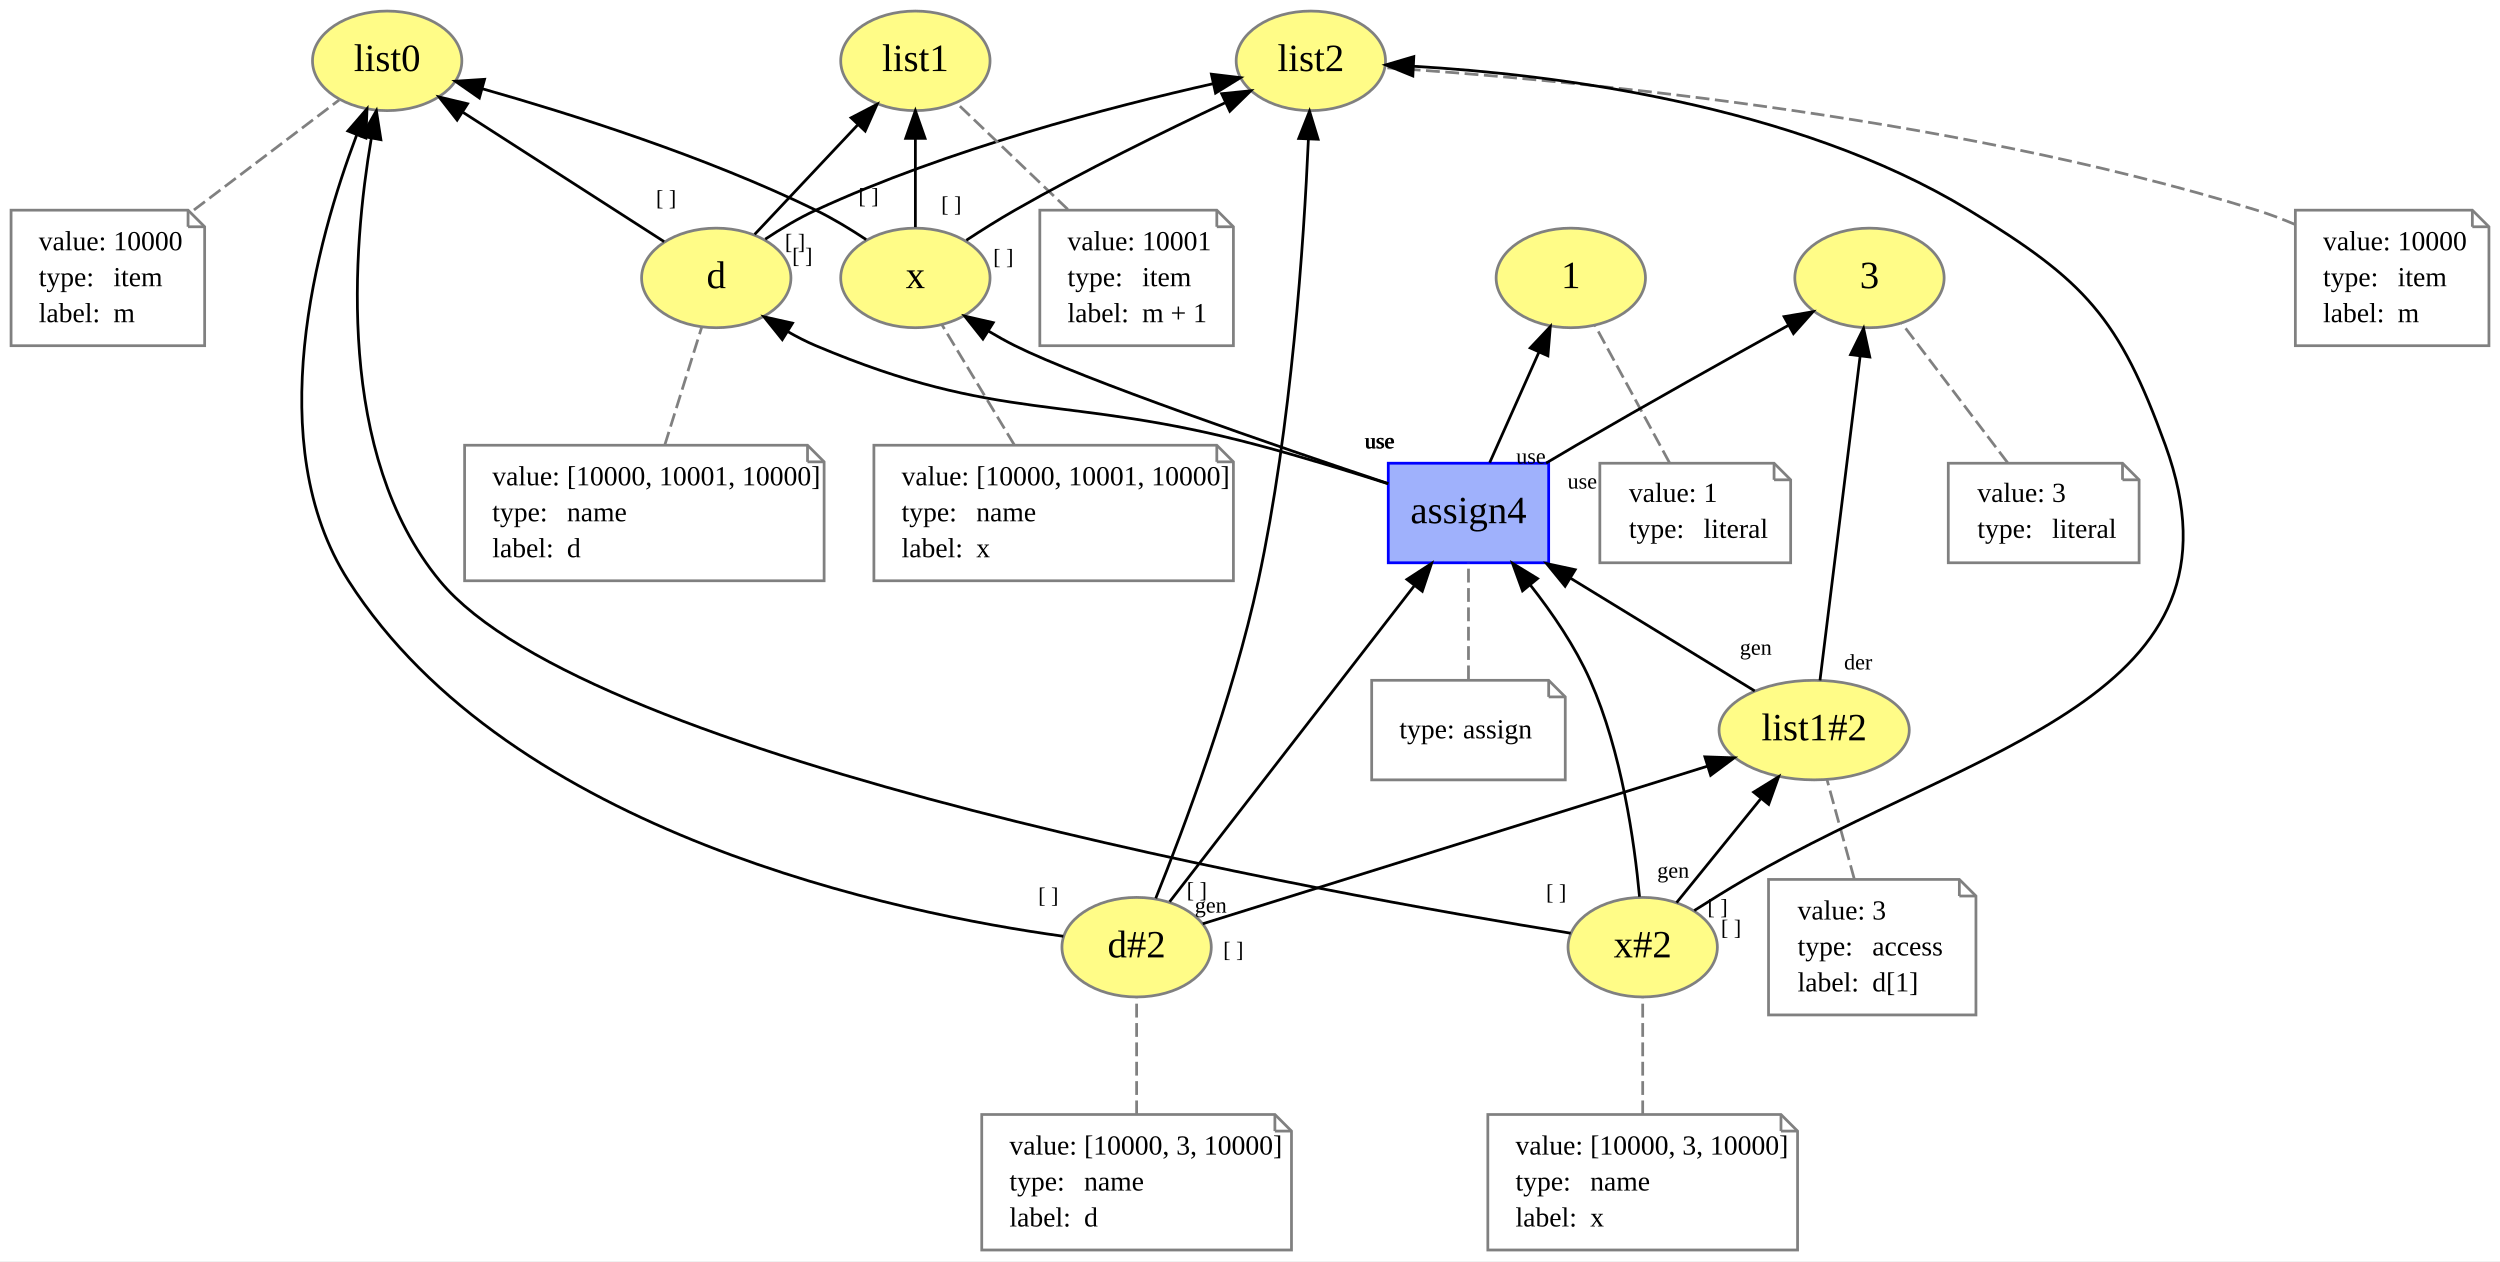
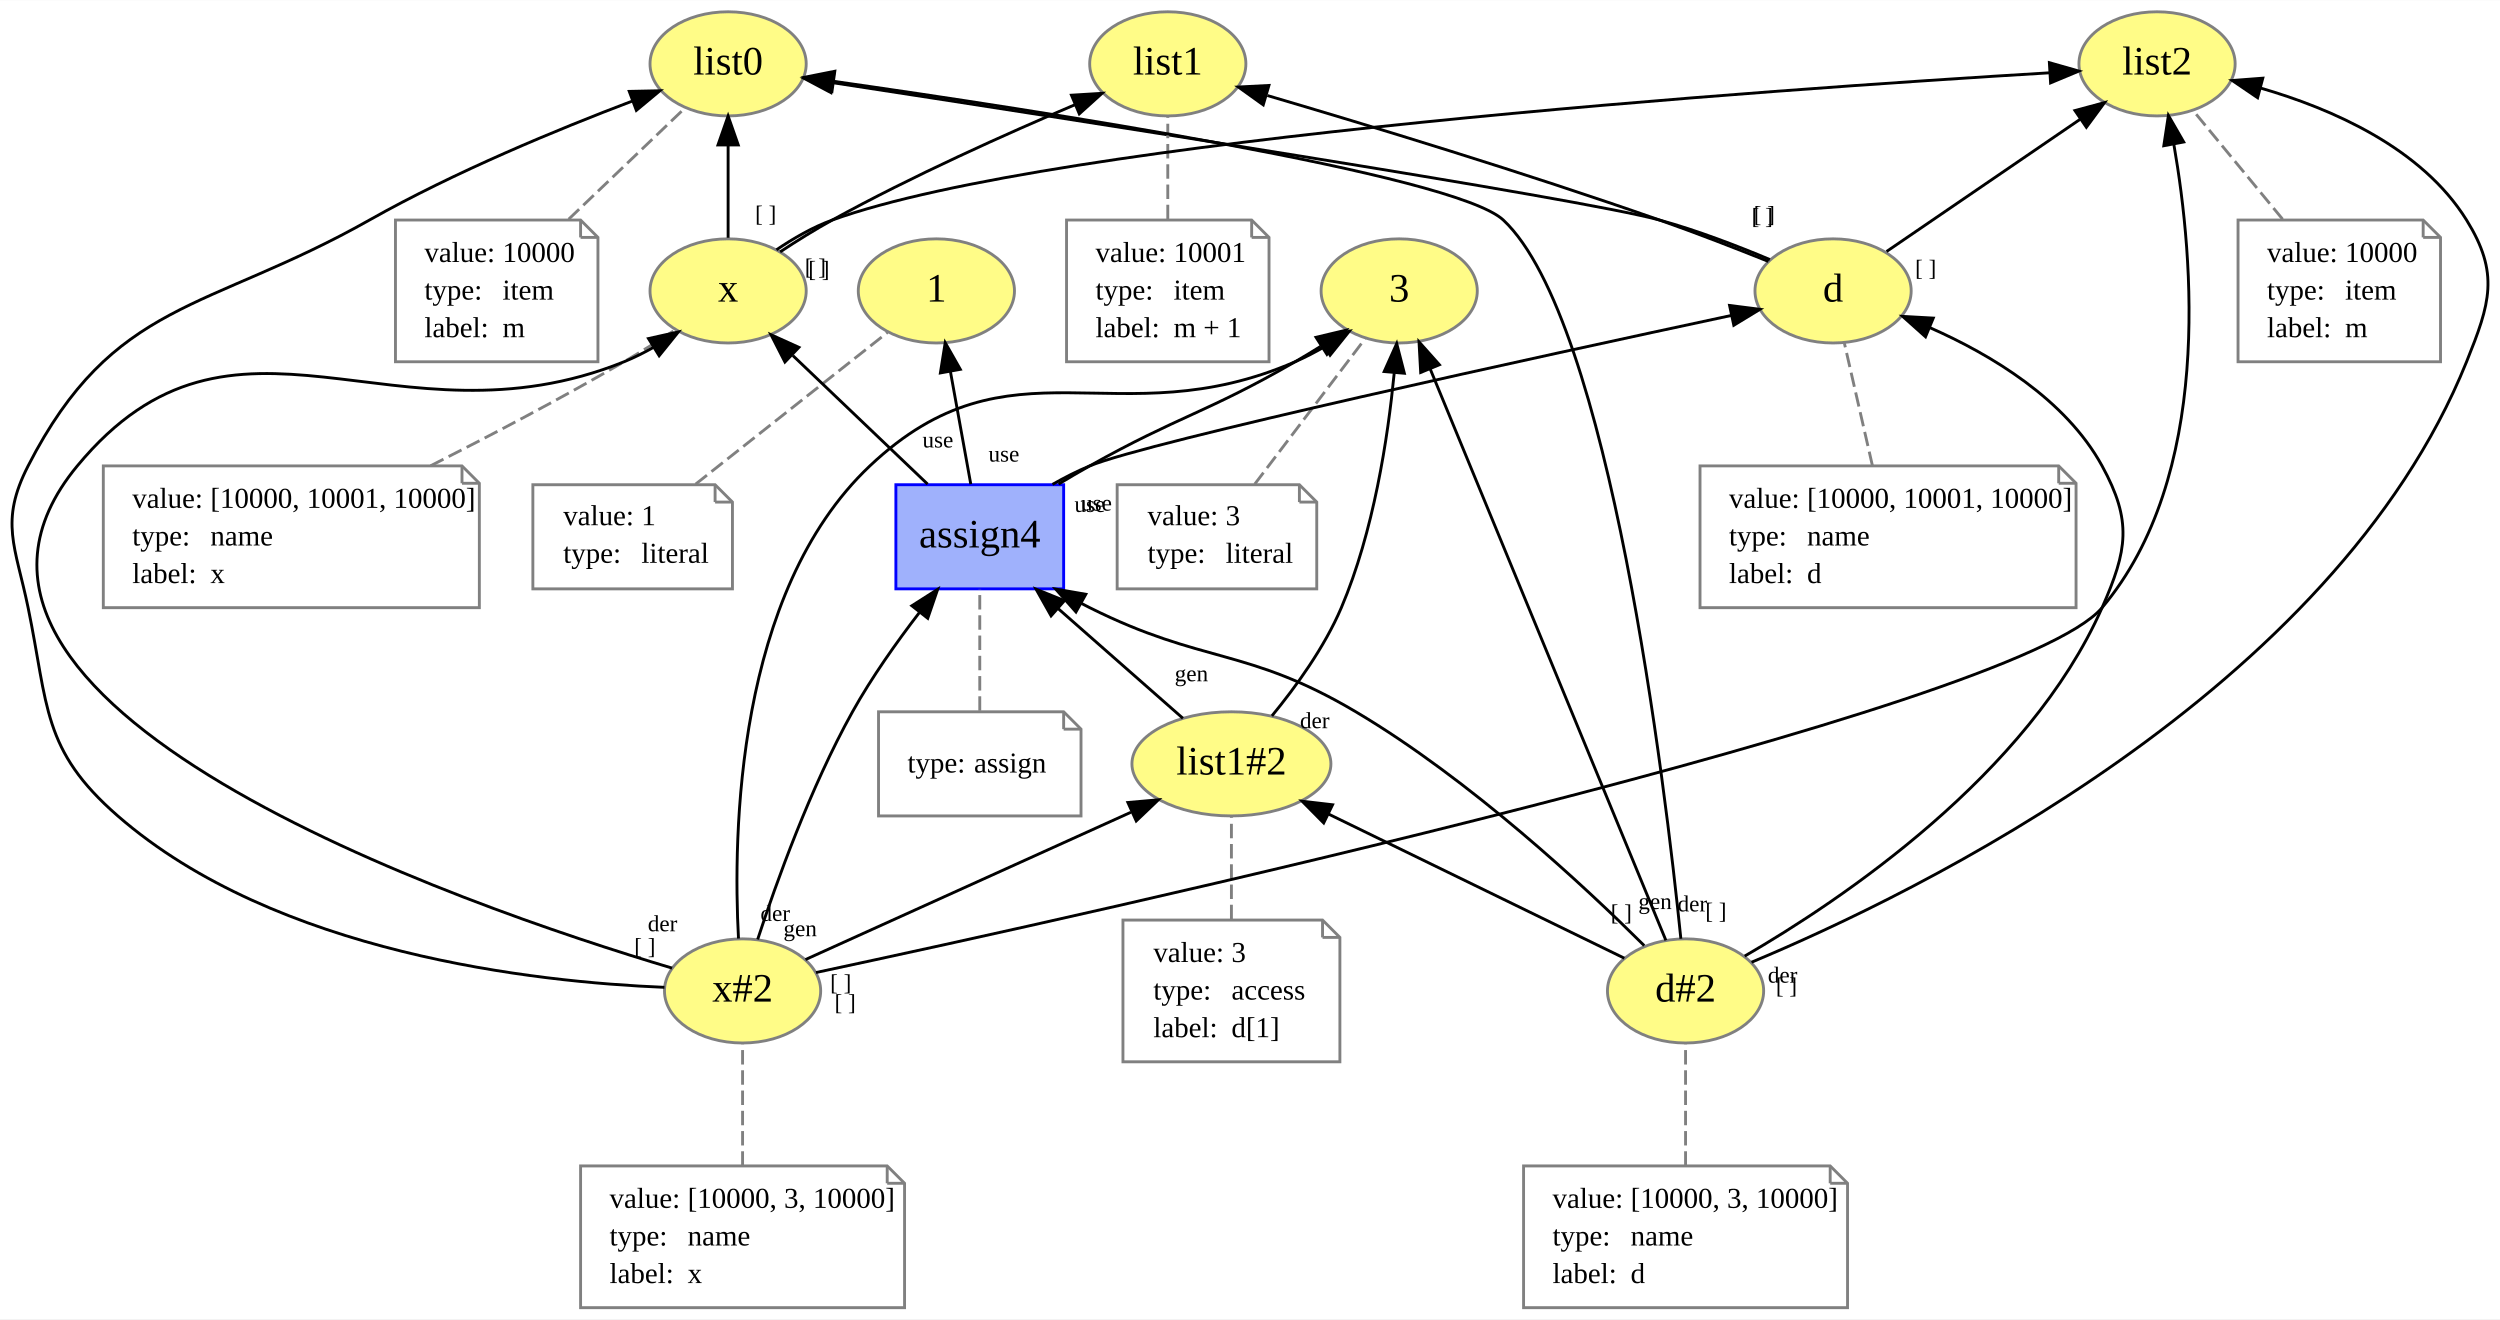
- <svg xmlns="http://www.w3.org/2000/svg" xmlns:xlink="http://www.w3.org/1999/xlink" width="904pt" height="456pt" viewBox="0.00 0.00 904.00 456.00">
+ <svg xmlns="http://www.w3.org/2000/svg" xmlns:xlink="http://www.w3.org/1999/xlink" width="864pt" height="456pt" viewBox="0.00 0.00 864.28 456.00">
  <g id="graph0" class="graph" transform="scale(1 1) rotate(0) translate(4 452)">
-     <polygon fill="white" stroke="none" points="-4,4 -4,-452 900,-452 900,4 -4,4" />
+     <polygon fill="white" stroke="none" points="-4,4 -4,-452 860.284,-452 860.284,4 -4,4" />
    <g id="node1" class="node">
      <g id="a_node1">
        <a xlink:href="http://example.org/d" xlink:title="d">
-           <ellipse fill="#fffc87" stroke="#808080" cx="255" cy="-351.5" rx="27" ry="18" />
-           <text text-anchor="middle" x="255" y="-347.8" font-family="Times New Roman,serif" font-size="14.00">d</text>
+           <ellipse fill="#fffc87" stroke="#808080" cx="629.717" cy="-351.5" rx="27" ry="18" />
+           <text text-anchor="middle" x="629.717" y="-347.8" font-family="Times New Roman,serif" font-size="14.00">d</text>
        </a>
      </g>
    </g>
    <g id="node3" class="node">
      <g id="a_node3">
        <a xlink:href="http://example.org/list0" xlink:title="list0">
-           <ellipse fill="#fffc87" stroke="#808080" cx="136" cy="-430" rx="27" ry="18" />
-           <text text-anchor="middle" x="136" y="-426.3" font-family="Times New Roman,serif" font-size="14.00">list0</text>
+           <ellipse fill="#fffc87" stroke="#808080" cx="247.717" cy="-430" rx="27" ry="18" />
+           <text text-anchor="middle" x="247.717" y="-426.3" font-family="Times New Roman,serif" font-size="14.00">list0</text>
        </a>
      </g>
    </g>
    <g id="edge5" class="edge">
-       <path fill="none" stroke="black" d="M236.144,-364.622C216.56,-377.211 185.723,-397.035 163.439,-411.36" />
-       <polygon fill="black" stroke="black" points="161.287,-408.583 154.768,-416.935 165.072,-414.472 161.287,-408.583" />
-       <text text-anchor="middle" x="236.86" y="-377.705" font-family="Times New Roman,serif" font-size="8.00">[ ]</text>
+       <path fill="none" stroke="black" d="M607.868,-362.338C596.654,-367.056 582.661,-372.442 569.717,-376 542.465,-383.49 362.064,-411.504 283.817,-423.496" />
+       <polygon fill="black" stroke="black" points="283.274,-420.039 273.919,-425.011 284.333,-426.958 283.274,-420.039" />
+       <text text-anchor="middle" x="605.934" y="-375.313" font-family="Times New Roman,serif" font-size="8.00">[ ]</text>
    </g>
    <g id="node5" class="node">
      <g id="a_node5">
        <a xlink:href="http://example.org/list1" xlink:title="list1">
-           <ellipse fill="#fffc87" stroke="#808080" cx="327" cy="-430" rx="27" ry="18" />
-           <text text-anchor="middle" x="327" y="-426.3" font-family="Times New Roman,serif" font-size="14.00">list1</text>
+           <ellipse fill="#fffc87" stroke="#808080" cx="399.717" cy="-430" rx="27" ry="18" />
+           <text text-anchor="middle" x="399.717" y="-426.3" font-family="Times New Roman,serif" font-size="14.00">list1</text>
        </a>
      </g>
    </g>
    <g id="edge6" class="edge">
-       <path fill="none" stroke="black" d="M268.882,-367.25C279.441,-378.468 294.143,-394.089 306.118,-406.813" />
-       <polygon fill="black" stroke="black" points="303.758,-409.412 313.16,-414.295 308.855,-404.614 303.758,-409.412" />
-       <text text-anchor="middle" x="283.482" y="-361.908" font-family="Times New Roman,serif" font-size="8.00">[ ]</text>
+       <path fill="none" stroke="black" d="M607.35,-361.697C596.125,-366.2 582.277,-371.589 569.717,-376 523.193,-392.34 468.651,-408.893 434.141,-419.05" />
+       <polygon fill="black" stroke="black" points="432.718,-415.82 424.106,-421.99 434.686,-422.537 432.718,-415.82" />
+       <text text-anchor="middle" x="605.206" y="-374.643" font-family="Times New Roman,serif" font-size="8.00">[ ]</text>
    </g>
    <g id="node7" class="node">
      <g id="a_node7">
        <a xlink:href="http://example.org/list2" xlink:title="list2">
-           <ellipse fill="#fffc87" stroke="#808080" cx="470" cy="-430" rx="27" ry="18" />
-           <text text-anchor="middle" x="470" y="-426.3" font-family="Times New Roman,serif" font-size="14.00">list2</text>
+           <ellipse fill="#fffc87" stroke="#808080" cx="741.717" cy="-430" rx="27" ry="18" />
+           <text text-anchor="middle" x="741.717" y="-426.3" font-family="Times New Roman,serif" font-size="14.00">list2</text>
        </a>
      </g>
    </g>
    <g id="edge7" class="edge">
-       <path fill="none" stroke="black" d="M272.72,-365.528C278.365,-369.273 284.767,-373.118 291,-376 338.729,-398.069 397.858,-413.453 434.766,-421.761" />
-       <polygon fill="black" stroke="black" points="434.04,-425.185 444.558,-423.916 435.544,-418.348 434.04,-425.185" />
-       <text text-anchor="middle" x="286.116" y="-356.88" font-family="Times New Roman,serif" font-size="8.00">[ ]</text>
+       <path fill="none" stroke="black" d="M648.211,-365.132C666.478,-377.609 694.598,-396.816 715.232,-410.91" />
+       <polygon fill="black" stroke="black" points="713.335,-413.853 723.566,-416.603 717.283,-408.072 713.335,-413.853" />
+       <text text-anchor="middle" x="661.731" y="-356.736" font-family="Times New Roman,serif" font-size="8.00">[ ]</text>
    </g>
    <g id="node2" class="node">
-       <polygon fill="none" stroke="gray" points="288,-291 164,-291 164,-242 294,-242 294,-285 288,-291" />
-       <polyline fill="none" stroke="gray" points="288,-291 288,-285 " />
-       <polyline fill="none" stroke="gray" points="294,-285 288,-285 " />
-       <text text-anchor="start" x="174" y="-276.5" font-family="Times New Roman,serif" font-size="10.00">value:</text>
-       <text text-anchor="start" x="201" y="-276.5" font-family="Times New Roman,serif" font-size="10.00">[10000, 10001, 10000]</text>
-       <text text-anchor="start" x="174" y="-263.5" font-family="Times New Roman,serif" font-size="10.00">type:</text>
-       <text text-anchor="start" x="201" y="-263.5" font-family="Times New Roman,serif" font-size="10.00">name</text>
-       <text text-anchor="start" x="174" y="-250.5" font-family="Times New Roman,serif" font-size="10.00">label:</text>
-       <text text-anchor="start" x="201" y="-250.5" font-family="Times New Roman,serif" font-size="10.00">d</text>
+       <polygon fill="none" stroke="gray" points="707.717,-291 583.717,-291 583.717,-242 713.717,-242 713.717,-285 707.717,-291" />
+       <polyline fill="none" stroke="gray" points="707.717,-291 707.717,-285 " />
+       <polyline fill="none" stroke="gray" points="713.717,-285 707.717,-285 " />
+       <text text-anchor="start" x="593.717" y="-276.5" font-family="Times New Roman,serif" font-size="10.00">value:</text>
+       <text text-anchor="start" x="620.717" y="-276.5" font-family="Times New Roman,serif" font-size="10.00">[10000, 10001, 10000]</text>
+       <text text-anchor="start" x="593.717" y="-263.5" font-family="Times New Roman,serif" font-size="10.00">type:</text>
+       <text text-anchor="start" x="620.717" y="-263.5" font-family="Times New Roman,serif" font-size="10.00">name</text>
+       <text text-anchor="start" x="593.717" y="-250.5" font-family="Times New Roman,serif" font-size="10.00">label:</text>
+       <text text-anchor="start" x="620.717" y="-250.5" font-family="Times New Roman,serif" font-size="10.00">d</text>
    </g>
    <g id="edge1" class="edge">
-       <path fill="none" stroke="gray" stroke-dasharray="5,2" d="M236.381,-291.062C240.645,-304.674 245.907,-321.473 249.748,-333.735" />
+       <path fill="none" stroke="gray" stroke-dasharray="5,2" d="M643.323,-291.062C640.229,-304.578 636.416,-321.236 633.614,-333.475" />
    </g>
    <g id="node4" class="node">
-       <polygon fill="none" stroke="gray" points="64,-376 0,-376 0,-327 70,-327 70,-370 64,-376" />
-       <polyline fill="none" stroke="gray" points="64,-376 64,-370 " />
-       <polyline fill="none" stroke="gray" points="70,-370 64,-370 " />
-       <text text-anchor="start" x="10" y="-361.5" font-family="Times New Roman,serif" font-size="10.00">value:</text>
-       <text text-anchor="start" x="37" y="-361.5" font-family="Times New Roman,serif" font-size="10.00">10000</text>
-       <text text-anchor="start" x="10" y="-348.5" font-family="Times New Roman,serif" font-size="10.00">type:</text>
-       <text text-anchor="start" x="37" y="-348.5" font-family="Times New Roman,serif" font-size="10.00">item</text>
-       <text text-anchor="start" x="10" y="-335.5" font-family="Times New Roman,serif" font-size="10.00">label:</text>
-       <text text-anchor="start" x="37" y="-335.5" font-family="Times New Roman,serif" font-size="10.00">m</text>
+       <polygon fill="none" stroke="gray" points="196.717,-376 132.717,-376 132.717,-327 202.717,-327 202.717,-370 196.717,-376" />
+       <polyline fill="none" stroke="gray" points="196.717,-376 196.717,-370 " />
+       <polyline fill="none" stroke="gray" points="202.717,-370 196.717,-370 " />
+       <text text-anchor="start" x="142.717" y="-361.5" font-family="Times New Roman,serif" font-size="10.00">value:</text>
+       <text text-anchor="start" x="169.717" y="-361.5" font-family="Times New Roman,serif" font-size="10.00">10000</text>
+       <text text-anchor="start" x="142.717" y="-348.5" font-family="Times New Roman,serif" font-size="10.00">type:</text>
+       <text text-anchor="start" x="169.717" y="-348.5" font-family="Times New Roman,serif" font-size="10.00">item</text>
+       <text text-anchor="start" x="142.717" y="-335.5" font-family="Times New Roman,serif" font-size="10.00">label:</text>
+       <text text-anchor="start" x="169.717" y="-335.5" font-family="Times New Roman,serif" font-size="10.00">m</text>
    </g>
    <g id="edge2" class="edge">
-       <path fill="none" stroke="gray" stroke-dasharray="5,2" d="M66.127,-376.077C83.4,-389.159 104.236,-404.941 118.637,-415.849" />
+       <path fill="none" stroke="gray" stroke-dasharray="5,2" d="M192.591,-376.286C205.801,-388.918 221.592,-404.018 232.88,-414.813" />
    </g>
    <g id="node6" class="node">
-       <polygon fill="none" stroke="gray" points="436,-376 372,-376 372,-327 442,-327 442,-370 436,-376" />
-       <polyline fill="none" stroke="gray" points="436,-376 436,-370 " />
-       <polyline fill="none" stroke="gray" points="442,-370 436,-370 " />
-       <text text-anchor="start" x="382" y="-361.5" font-family="Times New Roman,serif" font-size="10.00">value:</text>
-       <text text-anchor="start" x="409" y="-361.5" font-family="Times New Roman,serif" font-size="10.00">10001</text>
-       <text text-anchor="start" x="382" y="-348.5" font-family="Times New Roman,serif" font-size="10.00">type:</text>
-       <text text-anchor="start" x="409" y="-348.5" font-family="Times New Roman,serif" font-size="10.00">item</text>
-       <text text-anchor="start" x="382" y="-335.5" font-family="Times New Roman,serif" font-size="10.00">label:</text>
-       <text text-anchor="start" x="409" y="-335.5" font-family="Times New Roman,serif" font-size="10.00">m + 1</text>
+       <polygon fill="none" stroke="gray" points="428.717,-376 364.717,-376 364.717,-327 434.717,-327 434.717,-370 428.717,-376" />
+       <polyline fill="none" stroke="gray" points="428.717,-376 428.717,-370 " />
+       <polyline fill="none" stroke="gray" points="434.717,-370 428.717,-370 " />
+       <text text-anchor="start" x="374.717" y="-361.5" font-family="Times New Roman,serif" font-size="10.00">value:</text>
+       <text text-anchor="start" x="401.717" y="-361.5" font-family="Times New Roman,serif" font-size="10.00">10001</text>
+       <text text-anchor="start" x="374.717" y="-348.5" font-family="Times New Roman,serif" font-size="10.00">type:</text>
+       <text text-anchor="start" x="401.717" y="-348.5" font-family="Times New Roman,serif" font-size="10.00">item</text>
+       <text text-anchor="start" x="374.717" y="-335.5" font-family="Times New Roman,serif" font-size="10.00">label:</text>
+       <text text-anchor="start" x="401.717" y="-335.5" font-family="Times New Roman,serif" font-size="10.00">m + 1</text>
    </g>
    <g id="edge3" class="edge">
-       <path fill="none" stroke="gray" stroke-dasharray="5,2" d="M382.126,-376.286C368.916,-388.918 353.125,-404.018 341.837,-414.813" />
+       <path fill="none" stroke="gray" stroke-dasharray="5,2" d="M399.717,-376.286C399.717,-387.69 399.717,-401.105 399.717,-411.548" />
    </g>
    <g id="node8" class="node">
-       <polygon fill="none" stroke="gray" points="890,-376 826,-376 826,-327 896,-327 896,-370 890,-376" />
-       <polyline fill="none" stroke="gray" points="890,-376 890,-370 " />
-       <polyline fill="none" stroke="gray" points="896,-370 890,-370 " />
-       <text text-anchor="start" x="836" y="-361.5" font-family="Times New Roman,serif" font-size="10.00">value:</text>
-       <text text-anchor="start" x="863" y="-361.5" font-family="Times New Roman,serif" font-size="10.00">10000</text>
-       <text text-anchor="start" x="836" y="-348.5" font-family="Times New Roman,serif" font-size="10.00">type:</text>
-       <text text-anchor="start" x="863" y="-348.5" font-family="Times New Roman,serif" font-size="10.00">item</text>
-       <text text-anchor="start" x="836" y="-335.5" font-family="Times New Roman,serif" font-size="10.00">label:</text>
-       <text text-anchor="start" x="863" y="-335.5" font-family="Times New Roman,serif" font-size="10.00">m</text>
+       <polygon fill="none" stroke="gray" points="833.717,-376 769.717,-376 769.717,-327 839.717,-327 839.717,-370 833.717,-376" />
+       <polyline fill="none" stroke="gray" points="833.717,-376 833.717,-370 " />
+       <polyline fill="none" stroke="gray" points="839.717,-370 833.717,-370 " />
+       <text text-anchor="start" x="779.717" y="-361.5" font-family="Times New Roman,serif" font-size="10.00">value:</text>
+       <text text-anchor="start" x="806.717" y="-361.5" font-family="Times New Roman,serif" font-size="10.00">10000</text>
+       <text text-anchor="start" x="779.717" y="-348.5" font-family="Times New Roman,serif" font-size="10.00">type:</text>
+       <text text-anchor="start" x="806.717" y="-348.5" font-family="Times New Roman,serif" font-size="10.00">item</text>
+       <text text-anchor="start" x="779.717" y="-335.5" font-family="Times New Roman,serif" font-size="10.00">label:</text>
+       <text text-anchor="start" x="806.717" y="-335.5" font-family="Times New Roman,serif" font-size="10.00">m</text>
    </g>
    <g id="edge4" class="edge">
-       <path fill="none" stroke="gray" stroke-dasharray="5,2" d="M825.901,-370.834C821.306,-372.787 816.596,-374.576 812,-376 698.077,-411.299 555.203,-423.722 496.768,-427.522" />
+       <path fill="none" stroke="gray" stroke-dasharray="5,2" d="M785.128,-376.286C775.015,-388.567 762.98,-403.181 754.149,-413.903" />
    </g>
    <g id="node9" class="node">
      <g id="a_node9">
        <a xlink:href="http://example.org/x" xlink:title="x">
-           <ellipse fill="#fffc87" stroke="#808080" cx="327" cy="-351.5" rx="27" ry="18" />
-           <text text-anchor="middle" x="327" y="-347.8" font-family="Times New Roman,serif" font-size="14.00">x</text>
+           <ellipse fill="#fffc87" stroke="#808080" cx="247.717" cy="-351.5" rx="27" ry="18" />
+           <text text-anchor="middle" x="247.717" y="-347.8" font-family="Times New Roman,serif" font-size="14.00">x</text>
        </a>
      </g>
    </g>
    <g id="edge9" class="edge">
-       <path fill="none" stroke="black" d="M309.205,-365.369C303.556,-369.107 297.171,-372.989 291,-376 251.215,-395.41 202.508,-410.81 170.437,-419.901" />
-       <polygon fill="black" stroke="black" points="169.336,-416.574 160.641,-422.628 171.213,-423.318 169.336,-416.574" />
-       <text text-anchor="middle" x="310.054" y="-378.445" font-family="Times New Roman,serif" font-size="8.00">[ ]</text>
+       <path fill="none" stroke="black" d="M247.717,-369.859C247.717,-379.315 247.717,-391.228 247.717,-401.88" />
+       <polygon fill="black" stroke="black" points="244.217,-401.973 247.717,-411.973 251.217,-401.973 244.217,-401.973" />
+       <text text-anchor="middle" x="260.707" y="-375.459" font-family="Times New Roman,serif" font-size="8.00">[ ]</text>
    </g>
    <g id="edge10" class="edge">
-       <path fill="none" stroke="black" d="M327,-369.859C327,-379.315 327,-391.228 327,-401.88" />
-       <polygon fill="black" stroke="black" points="323.5,-401.973 327,-411.973 330.5,-401.973 323.5,-401.973" />
-       <text text-anchor="middle" x="339.99" y="-375.459" font-family="Times New Roman,serif" font-size="8.00">[ ]</text>
+       <path fill="none" stroke="black" d="M265.705,-364.998C271.361,-368.72 277.702,-372.687 283.717,-376 311.331,-391.209 344.111,-405.895 367.769,-415.935" />
+       <polygon fill="black" stroke="black" points="366.416,-419.163 376.991,-419.81 369.127,-412.71 366.416,-419.163" />
+       <text text-anchor="middle" x="279.094" y="-356.335" font-family="Times New Roman,serif" font-size="8.00">[ ]</text>
    </g>
    <g id="edge11" class="edge">
-       <path fill="none" stroke="black" d="M345.423,-365.125C350.987,-368.774 357.168,-372.667 363,-376 387.974,-390.27 417.308,-404.64 438.94,-414.811" />
-       <polygon fill="black" stroke="black" points="437.752,-418.118 448.294,-419.173 440.71,-411.774 437.752,-418.118" />
-       <text text-anchor="middle" x="358.805" y="-356.448" font-family="Times New Roman,serif" font-size="8.00">[ ]</text>
+       <path fill="none" stroke="black" d="M264.429,-365.711C270.231,-369.651 276.978,-373.565 283.717,-376 361.096,-403.962 609.547,-421.193 704.418,-426.896" />
+       <polygon fill="black" stroke="black" points="704.494,-430.407 714.683,-427.504 704.908,-423.419 704.494,-430.407" />
+       <text text-anchor="middle" x="277.879" y="-357.169" font-family="Times New Roman,serif" font-size="8.00">[ ]</text>
    </g>
    <g id="node10" class="node">
-       <polygon fill="none" stroke="gray" points="436,-291 312,-291 312,-242 442,-242 442,-285 436,-291" />
-       <polyline fill="none" stroke="gray" points="436,-291 436,-285 " />
-       <polyline fill="none" stroke="gray" points="442,-285 436,-285 " />
-       <text text-anchor="start" x="322" y="-276.5" font-family="Times New Roman,serif" font-size="10.00">value:</text>
-       <text text-anchor="start" x="349" y="-276.5" font-family="Times New Roman,serif" font-size="10.00">[10000, 10001, 10000]</text>
-       <text text-anchor="start" x="322" y="-263.5" font-family="Times New Roman,serif" font-size="10.00">type:</text>
-       <text text-anchor="start" x="349" y="-263.5" font-family="Times New Roman,serif" font-size="10.00">name</text>
-       <text text-anchor="start" x="322" y="-250.5" font-family="Times New Roman,serif" font-size="10.00">label:</text>
-       <text text-anchor="start" x="349" y="-250.5" font-family="Times New Roman,serif" font-size="10.00">x</text>
+       <polygon fill="none" stroke="gray" points="155.717,-291 31.717,-291 31.717,-242 161.717,-242 161.717,-285 155.717,-291" />
+       <polyline fill="none" stroke="gray" points="155.717,-291 155.717,-285 " />
+       <polyline fill="none" stroke="gray" points="161.717,-285 155.717,-285 " />
+       <text text-anchor="start" x="41.717" y="-276.5" font-family="Times New Roman,serif" font-size="10.00">value:</text>
+       <text text-anchor="start" x="68.717" y="-276.5" font-family="Times New Roman,serif" font-size="10.00">[10000, 10001, 10000]</text>
+       <text text-anchor="start" x="41.717" y="-263.5" font-family="Times New Roman,serif" font-size="10.00">type:</text>
+       <text text-anchor="start" x="68.717" y="-263.5" font-family="Times New Roman,serif" font-size="10.00">name</text>
+       <text text-anchor="start" x="41.717" y="-250.5" font-family="Times New Roman,serif" font-size="10.00">label:</text>
+       <text text-anchor="start" x="68.717" y="-250.5" font-family="Times New Roman,serif" font-size="10.00">x</text>
    </g>
    <g id="edge8" class="edge">
-       <path fill="none" stroke="gray" stroke-dasharray="5,2" d="M362.806,-291.062C354.433,-304.961 344.058,-322.184 336.635,-334.506" />
+       <path fill="none" stroke="gray" stroke-dasharray="5,2" d="M144.859,-291.045C165.678,-301.576 190.161,-314.431 211.717,-327 217.52,-330.384 223.692,-334.293 229.257,-337.939" />
    </g>
    <g id="node11" class="node">
      <g id="a_node11">
        <a xlink:href="http://example.org/1" xlink:title="1">
-           <ellipse fill="#fffc87" stroke="#808080" cx="564" cy="-351.5" rx="27" ry="18" />
-           <text text-anchor="middle" x="564" y="-347.8" font-family="Times New Roman,serif" font-size="14.00">1</text>
+           <ellipse fill="#fffc87" stroke="#808080" cx="319.717" cy="-351.5" rx="27" ry="18" />
+           <text text-anchor="middle" x="319.717" y="-347.8" font-family="Times New Roman,serif" font-size="14.00">1</text>
        </a>
      </g>
    </g>
    <g id="node12" class="node">
-       <polygon fill="none" stroke="gray" points="637.5,-284.5 574.5,-284.5 574.5,-248.5 643.5,-248.5 643.5,-278.5 637.5,-284.5" />
-       <polyline fill="none" stroke="gray" points="637.5,-284.5 637.5,-278.5 " />
-       <polyline fill="none" stroke="gray" points="643.5,-278.5 637.5,-278.5 " />
-       <text text-anchor="start" x="585" y="-270.5" font-family="Times New Roman,serif" font-size="10.00">value:</text>
-       <text text-anchor="start" x="612" y="-270.5" font-family="Times New Roman,serif" font-size="10.00">1</text>
-       <text text-anchor="start" x="585" y="-257.5" font-family="Times New Roman,serif" font-size="10.00">type:</text>
-       <text text-anchor="start" x="612" y="-257.5" font-family="Times New Roman,serif" font-size="10.00">literal</text>
+       <polygon fill="none" stroke="gray" points="243.217,-284.5 180.217,-284.5 180.217,-248.5 249.217,-248.5 249.217,-278.5 243.217,-284.5" />
+       <polyline fill="none" stroke="gray" points="243.217,-284.5 243.217,-278.5 " />
+       <polyline fill="none" stroke="gray" points="249.217,-278.5 243.217,-278.5 " />
+       <text text-anchor="start" x="190.717" y="-270.5" font-family="Times New Roman,serif" font-size="10.00">value:</text>
+       <text text-anchor="start" x="217.717" y="-270.5" font-family="Times New Roman,serif" font-size="10.00">1</text>
+       <text text-anchor="start" x="190.717" y="-257.5" font-family="Times New Roman,serif" font-size="10.00">type:</text>
+       <text text-anchor="start" x="217.717" y="-257.5" font-family="Times New Roman,serif" font-size="10.00">literal</text>
    </g>
    <g id="edge12" class="edge">
-       <path fill="none" stroke="gray" stroke-dasharray="5,2" d="M599.676,-284.698C591.747,-299.322 580.447,-320.164 572.701,-334.451" />
+       <path fill="none" stroke="gray" stroke-dasharray="5,2" d="M236.473,-284.698C256.175,-300.272 284.797,-322.897 302.825,-337.147" />
    </g>
    <g id="node13" class="node">
      <g id="a_node13">
        <a xlink:href="http://example.org/3" xlink:title="3">
-           <ellipse fill="#fffc87" stroke="#808080" cx="672" cy="-351.5" rx="27" ry="18" />
-           <text text-anchor="middle" x="672" y="-347.8" font-family="Times New Roman,serif" font-size="14.00">3</text>
+           <ellipse fill="#fffc87" stroke="#808080" cx="479.717" cy="-351.5" rx="27" ry="18" />
+           <text text-anchor="middle" x="479.717" y="-347.8" font-family="Times New Roman,serif" font-size="14.00">3</text>
        </a>
      </g>
    </g>
    <g id="node14" class="node">
-       <polygon fill="none" stroke="gray" points="763.5,-284.5 700.5,-284.5 700.5,-248.5 769.5,-248.5 769.5,-278.5 763.5,-284.5" />
-       <polyline fill="none" stroke="gray" points="763.5,-284.5 763.5,-278.5 " />
-       <polyline fill="none" stroke="gray" points="769.5,-278.5 763.5,-278.5 " />
-       <text text-anchor="start" x="711" y="-270.5" font-family="Times New Roman,serif" font-size="10.00">value:</text>
-       <text text-anchor="start" x="738" y="-270.5" font-family="Times New Roman,serif" font-size="10.00">3</text>
-       <text text-anchor="start" x="711" y="-257.5" font-family="Times New Roman,serif" font-size="10.00">type:</text>
-       <text text-anchor="start" x="738" y="-257.5" font-family="Times New Roman,serif" font-size="10.00">literal</text>
+       <polygon fill="none" stroke="gray" points="445.217,-284.5 382.217,-284.5 382.217,-248.5 451.217,-248.5 451.217,-278.5 445.217,-284.5" />
+       <polyline fill="none" stroke="gray" points="445.217,-284.5 445.217,-278.5 " />
+       <polyline fill="none" stroke="gray" points="451.217,-278.5 445.217,-278.5 " />
+       <text text-anchor="start" x="392.717" y="-270.5" font-family="Times New Roman,serif" font-size="10.00">value:</text>
+       <text text-anchor="start" x="419.717" y="-270.5" font-family="Times New Roman,serif" font-size="10.00">3</text>
+       <text text-anchor="start" x="392.717" y="-257.5" font-family="Times New Roman,serif" font-size="10.00">type:</text>
+       <text text-anchor="start" x="419.717" y="-257.5" font-family="Times New Roman,serif" font-size="10.00">literal</text>
    </g>
    <g id="edge13" class="edge">
-       <path fill="none" stroke="gray" stroke-dasharray="5,2" d="M721.946,-284.698C710.702,-299.512 694.614,-320.706 683.762,-335.004" />
+       <path fill="none" stroke="gray" stroke-dasharray="5,2" d="M429.77,-284.698C441.015,-299.512 457.102,-320.706 467.955,-335.004" />
    </g>
    <g id="node15" class="node">
      <g id="a_node15">
        <a xlink:href="http://example.org/list1#2" xlink:title="list1#2">
-           <ellipse fill="#fffc87" stroke="#808080" cx="652" cy="-188" rx="34.394" ry="18" />
-           <text text-anchor="middle" x="652" y="-184.3" font-family="Times New Roman,serif" font-size="14.00">list1#2</text>
-         </a>
-       </g>
-     </g>
-     <g id="edge31" class="edge">
-       <path fill="none" stroke="black" d="M654.103,-205.978C657.56,-233.893 664.474,-289.725 668.623,-323.232" />
-       <polygon fill="black" stroke="black" points="665.163,-323.769 669.865,-333.263 672.11,-322.909 665.163,-323.769" />
-       <text text-anchor="middle" x="667.916" y="-209.925" font-family="Times New Roman,serif" font-size="8.00">der</text>
+           <ellipse fill="#fffc87" stroke="#808080" cx="421.717" cy="-188" rx="34.394" ry="18" />
+           <text text-anchor="middle" x="421.717" y="-184.3" font-family="Times New Roman,serif" font-size="14.00">list1#2</text>
+         </a>
+       </g>
+     </g>
+     <g id="edge27" class="edge">
+       <path fill="none" stroke="black" d="M435.709,-204.578C443.947,-214.586 453.867,-228.247 459.717,-242 470.863,-268.205 475.808,-300.567 477.996,-323.096" />
+       <polygon fill="black" stroke="black" points="474.528,-323.628 478.863,-333.296 481.503,-323.035 474.528,-323.628" />
+       <text text-anchor="middle" x="450.525" y="-200.335" font-family="Times New Roman,serif" font-size="8.00">der</text>
    </g>
    <g id="node21" class="node">
      <g id="a_node21">
        <a xlink:href="http://example.org/assign4" xlink:title="assign4">
-           <polygon fill="#9fb1fc" stroke="#0000ff" points="556,-284.5 498,-284.5 498,-248.5 556,-248.5 556,-284.5" />
-           <text text-anchor="middle" x="527" y="-262.8" font-family="Times New Roman,serif" font-size="14.00">assign4</text>
-         </a>
-       </g>
-     </g>
-     <g id="edge30" class="edge">
-       <path fill="none" stroke="black" d="M630.512,-202.151C612.229,-213.34 585.564,-229.659 563.877,-242.931" />
-       <polygon fill="black" stroke="black" points="561.934,-240.017 555.231,-248.222 565.588,-245.988 561.934,-240.017" />
-       <text text-anchor="middle" x="630.896" y="-215.246" font-family="Times New Roman,serif" font-size="8.00">gen</text>
+           <polygon fill="#9fb1fc" stroke="#0000ff" points="363.717,-284.5 305.717,-284.5 305.717,-248.5 363.717,-248.5 363.717,-284.5" />
+           <text text-anchor="middle" x="334.717" y="-262.8" font-family="Times New Roman,serif" font-size="14.00">assign4</text>
+         </a>
+       </g>
+     </g>
+     <g id="edge26" class="edge">
+       <path fill="none" stroke="black" d="M404.942,-203.75C392.694,-214.52 375.829,-229.349 361.697,-241.776" />
+       <polygon fill="black" stroke="black" points="359.372,-239.16 354.174,-248.391 363.994,-244.416 359.372,-239.16" />
+       <text text-anchor="middle" x="407.888" y="-216.558" font-family="Times New Roman,serif" font-size="8.00">gen</text>
    </g>
    <g id="node16" class="node">
-       <polygon fill="none" stroke="gray" points="704.5,-134 635.5,-134 635.5,-85 710.5,-85 710.5,-128 704.5,-134" />
-       <polyline fill="none" stroke="gray" points="704.5,-134 704.5,-128 " />
-       <polyline fill="none" stroke="gray" points="710.5,-128 704.5,-128 " />
-       <text text-anchor="start" x="646" y="-119.5" font-family="Times New Roman,serif" font-size="10.00">value:</text>
-       <text text-anchor="start" x="673" y="-119.5" font-family="Times New Roman,serif" font-size="10.00">3</text>
-       <text text-anchor="start" x="646" y="-106.5" font-family="Times New Roman,serif" font-size="10.00">type:</text>
-       <text text-anchor="start" x="673" y="-106.5" font-family="Times New Roman,serif" font-size="10.00">access</text>
-       <text text-anchor="start" x="646" y="-93.5" font-family="Times New Roman,serif" font-size="10.00">label:</text>
-       <text text-anchor="start" x="673" y="-93.5" font-family="Times New Roman,serif" font-size="10.00">d[1]</text>
+       <polygon fill="none" stroke="gray" points="453.217,-134 384.217,-134 384.217,-85 459.217,-85 459.217,-128 453.217,-134" />
+       <polyline fill="none" stroke="gray" points="453.217,-134 453.217,-128 " />
+       <polyline fill="none" stroke="gray" points="459.217,-128 453.217,-128 " />
+       <text text-anchor="start" x="394.717" y="-119.5" font-family="Times New Roman,serif" font-size="10.00">value:</text>
+       <text text-anchor="start" x="421.717" y="-119.5" font-family="Times New Roman,serif" font-size="10.00">3</text>
+       <text text-anchor="start" x="394.717" y="-106.5" font-family="Times New Roman,serif" font-size="10.00">type:</text>
+       <text text-anchor="start" x="421.717" y="-106.5" font-family="Times New Roman,serif" font-size="10.00">access</text>
+       <text text-anchor="start" x="394.717" y="-93.5" font-family="Times New Roman,serif" font-size="10.00">label:</text>
+       <text text-anchor="start" x="421.717" y="-93.5" font-family="Times New Roman,serif" font-size="10.00">d[1]</text>
    </g>
    <g id="edge14" class="edge">
-       <path fill="none" stroke="gray" stroke-dasharray="5,2" d="M666.471,-134.286C663.292,-145.865 659.544,-159.518 656.659,-170.028" />
+       <path fill="none" stroke="gray" stroke-dasharray="5,2" d="M421.717,-134.286C421.717,-145.69 421.717,-159.105 421.717,-169.548" />
    </g>
    <g id="node17" class="node">
      <g id="a_node17">
        <a xlink:href="http://example.org/d#2" xlink:title="d#2">
-           <ellipse fill="#fffc87" stroke="#808080" cx="407" cy="-109.5" rx="27" ry="18" />
-           <text text-anchor="middle" x="407" y="-105.8" font-family="Times New Roman,serif" font-size="14.00">d#2</text>
-         </a>
-       </g>
+           <ellipse fill="#fffc87" stroke="#808080" cx="578.717" cy="-109.5" rx="27" ry="18" />
+           <text text-anchor="middle" x="578.717" y="-105.8" font-family="Times New Roman,serif" font-size="14.00">d#2</text>
+         </a>
+       </g>
+     </g>
+     <g id="edge30" class="edge">
+       <path fill="none" stroke="black" d="M599.16,-121.54C632.457,-140.84 697.238,-184.228 722.717,-242 731.505,-261.926 733.173,-271.897 722.717,-291 710.107,-314.037 684.355,-329.459 663.14,-338.818" />
+       <polygon fill="black" stroke="black" points="661.675,-335.636 653.776,-342.697 664.354,-342.103 661.675,-335.636" />
+       <text text-anchor="middle" x="612.268" y="-112.346" font-family="Times New Roman,serif" font-size="8.00">der</text>
    </g>
    <g id="edge16" class="edge">
-       <path fill="none" stroke="black" d="M380.486,-113.446C321.65,-121.577 180.743,-150.202 122,-242 90.186,-291.716 110.455,-364.803 124.993,-403.224" />
-       <polygon fill="black" stroke="black" points="121.786,-404.634 128.712,-412.652 128.298,-402.066 121.786,-404.634" />
-       <text text-anchor="middle" x="375.068" y="-125.534" font-family="Times New Roman,serif" font-size="8.00">[ ]</text>
+       <path fill="none" stroke="black" d="M577.095,-127.533C571.689,-180.603 552.507,-341.475 515.717,-376 498.939,-391.744 353.626,-414.07 284.268,-423.955" />
+       <polygon fill="black" stroke="black" points="283.626,-420.511 274.214,-425.377 284.606,-427.442 283.626,-420.511" />
+       <text text-anchor="middle" x="589.208" y="-134.482" font-family="Times New Roman,serif" font-size="8.00">[ ]</text>
    </g>
    <g id="edge18" class="edge">
-       <path fill="none" stroke="black" d="M413.92,-127.187C423.831,-151.836 441.879,-199.638 451,-242 463.014,-297.797 467.48,-364.642 469.105,-401.392" />
-       <polygon fill="black" stroke="black" points="465.624,-401.934 469.523,-411.785 472.618,-401.652 465.624,-401.934" />
-       <text text-anchor="middle" x="428.761" y="-127.464" font-family="Times New Roman,serif" font-size="8.00">[ ]</text>
+       <path fill="none" stroke="black" d="M601.527,-119.423C657.95,-142.99 802.804,-213.03 848.717,-327 856.854,-347.2 860.201,-357.496 848.717,-376 833.248,-400.924 802.188,-414.488 777.499,-421.635" />
+       <polygon fill="black" stroke="black" points="776.479,-418.285 767.715,-424.237 778.278,-425.049 776.479,-418.285" />
+       <text text-anchor="middle" x="613.596" y="-108.616" font-family="Times New Roman,serif" font-size="8.00">[ ]</text>
+     </g>
+     <g id="edge31" class="edge">
+       <path fill="none" stroke="black" d="M571.912,-126.996C554.992,-168.015 510.912,-274.876 490.446,-324.49" />
+       <polygon fill="black" stroke="black" points="487.147,-323.309 486.569,-333.888 493.618,-325.979 487.147,-323.309" />
+       <text text-anchor="middle" x="581.061" y="-136.983" font-family="Times New Roman,serif" font-size="8.00">der</text>
    </g>
    <g id="edge17" class="edge">
-       <path fill="none" stroke="black" d="M430.938,-117.974C473.381,-131.227 562.165,-158.95 613.363,-174.936" />
-       <polygon fill="black" stroke="black" points="612.488,-178.329 623.077,-177.969 614.575,-171.647 612.488,-178.329" />
-       <text text-anchor="middle" x="441.969" y="-105.91" font-family="Times New Roman,serif" font-size="8.00">[ ]</text>
-     </g>
-     <g id="edge28" class="edge">
-       <path fill="none" stroke="black" d="M418.945,-125.929C439.624,-152.64 482.282,-207.74 507.372,-240.147" />
-       <polygon fill="black" stroke="black" points="504.76,-242.49 513.649,-248.255 510.295,-238.205 504.76,-242.49" />
-       <text text-anchor="middle" x="433.808" y="-122.007" font-family="Times New Roman,serif" font-size="8.00">gen</text>
+       <path fill="none" stroke="black" d="M557.543,-120.817C531.298,-133.605 486.255,-155.553 455.283,-170.644" />
+       <polygon fill="black" stroke="black" points="453.616,-167.563 446.159,-175.09 456.682,-173.856 453.616,-167.563" />
+       <text text-anchor="middle" x="556.491" y="-133.88" font-family="Times New Roman,serif" font-size="8.00">[ ]</text>
+     </g>
+     <g id="edge29" class="edge">
+       <path fill="none" stroke="black" d="M564.426,-125.167C543.921,-145.548 504.249,-182.563 464.717,-206 426.948,-228.392 411.994,-222.373 372.717,-242 371.745,-242.485 370.767,-242.988 369.784,-243.505" />
+       <polygon fill="black" stroke="black" points="367.97,-240.509 360.942,-248.437 371.38,-246.622 367.97,-240.509" />
+       <text text-anchor="middle" x="568.173" y="-137.792" font-family="Times New Roman,serif" font-size="8.00">gen</text>
    </g>
    <g id="node18" class="node">
-       <polygon fill="none" stroke="gray" points="457,-49 351,-49 351,-0 463,-0 463,-43 457,-49" />
-       <polyline fill="none" stroke="gray" points="457,-49 457,-43 " />
-       <polyline fill="none" stroke="gray" points="463,-43 457,-43 " />
-       <text text-anchor="start" x="361" y="-34.5" font-family="Times New Roman,serif" font-size="10.00">value:</text>
-       <text text-anchor="start" x="388" y="-34.5" font-family="Times New Roman,serif" font-size="10.00">[10000, 3, 10000]</text>
-       <text text-anchor="start" x="361" y="-21.5" font-family="Times New Roman,serif" font-size="10.00">type:</text>
-       <text text-anchor="start" x="388" y="-21.5" font-family="Times New Roman,serif" font-size="10.00">name</text>
-       <text text-anchor="start" x="361" y="-8.5" font-family="Times New Roman,serif" font-size="10.00">label:</text>
-       <text text-anchor="start" x="388" y="-8.5" font-family="Times New Roman,serif" font-size="10.00">d</text>
+       <polygon fill="none" stroke="gray" points="628.717,-49 522.717,-49 522.717,-0 634.717,-0 634.717,-43 628.717,-49" />
+       <polyline fill="none" stroke="gray" points="628.717,-49 628.717,-43 " />
+       <polyline fill="none" stroke="gray" points="634.717,-43 628.717,-43 " />
+       <text text-anchor="start" x="532.717" y="-34.5" font-family="Times New Roman,serif" font-size="10.00">value:</text>
+       <text text-anchor="start" x="559.717" y="-34.5" font-family="Times New Roman,serif" font-size="10.00">[10000, 3, 10000]</text>
+       <text text-anchor="start" x="532.717" y="-21.5" font-family="Times New Roman,serif" font-size="10.00">type:</text>
+       <text text-anchor="start" x="559.717" y="-21.5" font-family="Times New Roman,serif" font-size="10.00">name</text>
+       <text text-anchor="start" x="532.717" y="-8.5" font-family="Times New Roman,serif" font-size="10.00">label:</text>
+       <text text-anchor="start" x="559.717" y="-8.5" font-family="Times New Roman,serif" font-size="10.00">d</text>
    </g>
    <g id="edge15" class="edge">
-       <path fill="none" stroke="gray" stroke-dasharray="5,2" d="M407,-49.062C407,-62.578 407,-79.236 407,-91.475" />
+       <path fill="none" stroke="gray" stroke-dasharray="5,2" d="M578.717,-49.062C578.717,-62.578 578.717,-79.236 578.717,-91.475" />
    </g>
    <g id="node19" class="node">
      <g id="a_node19">
        <a xlink:href="http://example.org/x#2" xlink:title="x#2">
-           <ellipse fill="#fffc87" stroke="#808080" cx="590" cy="-109.5" rx="27" ry="18" />
-           <text text-anchor="middle" x="590" y="-105.8" font-family="Times New Roman,serif" font-size="14.00">x#2</text>
+           <ellipse fill="#fffc87" stroke="#808080" cx="252.717" cy="-109.5" rx="27" ry="18" />
+           <text text-anchor="middle" x="252.717" y="-105.8" font-family="Times New Roman,serif" font-size="14.00">x#2</text>
        </a>
      </g>
    </g>
    <g id="edge20" class="edge">
-       <path fill="none" stroke="black" d="M563.953,-114.55C478.471,-128.395 208.875,-176.623 155,-242 117.456,-287.56 123.487,-362.116 130.255,-401.933" />
-       <polygon fill="black" stroke="black" points="126.848,-402.759 132.102,-411.96 133.732,-401.491 126.848,-402.759" />
-       <text text-anchor="middle" x="558.709" y="-126.703" font-family="Times New Roman,serif" font-size="8.00">[ ]</text>
+       <path fill="none" stroke="black" d="M225.697,-110.741C181.058,-112.553 91.421,-122.357 36.717,-170 10.444,-192.882 12.751,-207.877 5.717,-242 1.32,-263.329 -4.21,-271.616 5.717,-291 35.177,-348.53 67.437,-344.217 123.717,-376 153.231,-392.668 189.023,-407.435 214.552,-417.119" />
+       <polygon fill="black" stroke="black" points="213.544,-420.479 224.137,-420.7 215.994,-413.922 213.544,-420.479" />
+       <text text-anchor="middle" x="218.927" y="-122.226" font-family="Times New Roman,serif" font-size="8.00">[ ]</text>
    </g>
    <g id="edge22" class="edge">
-       <path fill="none" stroke="black" d="M608.646,-122.746C614.466,-126.458 620.947,-130.483 627,-134 710.975,-182.794 812.116,-199.698 779,-291 762.216,-337.273 750.041,-350.397 708,-376 644.676,-414.564 556.595,-425.168 507.275,-428.02" />
-       <polygon fill="black" stroke="black" points="506.882,-424.535 497.069,-428.53 507.231,-431.526 506.882,-424.535" />
-       <text text-anchor="middle" x="621.946" y="-113.909" font-family="Times New Roman,serif" font-size="8.00">[ ]</text>
+       <path fill="none" stroke="black" d="M278.099,-115.859C371.595,-135.829 692.913,-206.589 722.717,-242 760.828,-287.282 754.474,-362.265 747.531,-402.135" />
+       <polygon fill="black" stroke="black" points="744.053,-401.69 745.64,-412.165 750.932,-402.987 744.053,-401.69" />
+       <text text-anchor="middle" x="288.174" y="-102.846" font-family="Times New Roman,serif" font-size="8.00">[ ]</text>
+     </g>
+     <g id="edge34" class="edge">
+       <path fill="none" stroke="black" d="M228.335,-117.392C156.388,-138.88 -45.806,-208.193 22.717,-291 77.232,-356.879 132.411,-295.023 211.717,-327 215.174,-328.394 218.652,-330.138 222.011,-332.043" />
+       <polygon fill="black" stroke="black" points="220.188,-335.031 230.531,-337.33 223.88,-329.083 220.188,-335.031" />
+       <text text-anchor="middle" x="225.054" y="-130.129" font-family="Times New Roman,serif" font-size="8.00">der</text>
+     </g>
+     <g id="edge35" class="edge">
+       <path fill="none" stroke="black" d="M251.306,-127.615C249.367,-163.573 250.414,-247.25 296.717,-291 345.608,-337.196 382.007,-300.234 443.717,-327 447.136,-328.483 450.591,-330.282 453.938,-332.217" />
+       <polygon fill="black" stroke="black" points="452.111,-335.202 462.446,-337.532 455.82,-329.265 452.111,-335.202" />
+       <text text-anchor="middle" x="264.009" y="-133.691" font-family="Times New Roman,serif" font-size="8.00">der</text>
    </g>
    <g id="edge21" class="edge">
-       <path fill="none" stroke="black" d="M602.249,-125.614C610.909,-136.299 622.695,-150.841 632.622,-163.09" />
-       <polygon fill="black" stroke="black" points="630.12,-165.562 639.136,-171.127 635.559,-161.155 630.12,-165.562" />
-       <text text-anchor="middle" x="617.064" y="-121.361" font-family="Times New Roman,serif" font-size="8.00">[ ]</text>
-     </g>
-     <g id="edge29" class="edge">
-       <path fill="none" stroke="black" d="M588.849,-127.741C587.028,-147.409 582.423,-180.183 571,-206 565.599,-218.208 557.333,-230.308 549.419,-240.376" />
-       <polygon fill="black" stroke="black" points="546.548,-238.358 542.923,-248.314 551.965,-242.791 546.548,-238.358" />
-       <text text-anchor="middle" x="601.02" y="-134.609" font-family="Times New Roman,serif" font-size="8.00">gen</text>
+       <path fill="none" stroke="black" d="M274.465,-120.344C302.944,-133.236 353.212,-155.991 386.991,-171.281" />
+       <polygon fill="black" stroke="black" points="385.921,-174.639 396.475,-175.574 388.808,-168.262 385.921,-174.639" />
+       <text text-anchor="middle" x="286.654" y="-109.703" font-family="Times New Roman,serif" font-size="8.00">[ ]</text>
+     </g>
+     <g id="edge33" class="edge">
+       <path fill="none" stroke="black" d="M257.934,-127.309C264.331,-146.861 276.142,-179.803 290.717,-206 297.305,-217.841 305.933,-230.024 313.801,-240.258" />
+       <polygon fill="black" stroke="black" points="311.234,-242.655 320.171,-248.346 316.733,-238.324 311.234,-242.655" />
+       <text text-anchor="middle" x="272.628" y="-128.424" font-family="Times New Roman,serif" font-size="8.00">gen</text>
    </g>
    <g id="node20" class="node">
-       <polygon fill="none" stroke="gray" points="640,-49 534,-49 534,-0 646,-0 646,-43 640,-49" />
-       <polyline fill="none" stroke="gray" points="640,-49 640,-43 " />
-       <polyline fill="none" stroke="gray" points="646,-43 640,-43 " />
-       <text text-anchor="start" x="544" y="-34.5" font-family="Times New Roman,serif" font-size="10.00">value:</text>
-       <text text-anchor="start" x="571" y="-34.5" font-family="Times New Roman,serif" font-size="10.00">[10000, 3, 10000]</text>
-       <text text-anchor="start" x="544" y="-21.5" font-family="Times New Roman,serif" font-size="10.00">type:</text>
-       <text text-anchor="start" x="571" y="-21.5" font-family="Times New Roman,serif" font-size="10.00">name</text>
-       <text text-anchor="start" x="544" y="-8.5" font-family="Times New Roman,serif" font-size="10.00">label:</text>
-       <text text-anchor="start" x="571" y="-8.5" font-family="Times New Roman,serif" font-size="10.00">x</text>
+       <polygon fill="none" stroke="gray" points="302.717,-49 196.717,-49 196.717,-0 308.717,-0 308.717,-43 302.717,-49" />
+       <polyline fill="none" stroke="gray" points="302.717,-49 302.717,-43 " />
+       <polyline fill="none" stroke="gray" points="308.717,-43 302.717,-43 " />
+       <text text-anchor="start" x="206.717" y="-34.5" font-family="Times New Roman,serif" font-size="10.00">value:</text>
+       <text text-anchor="start" x="233.717" y="-34.5" font-family="Times New Roman,serif" font-size="10.00">[10000, 3, 10000]</text>
+       <text text-anchor="start" x="206.717" y="-21.5" font-family="Times New Roman,serif" font-size="10.00">type:</text>
+       <text text-anchor="start" x="233.717" y="-21.5" font-family="Times New Roman,serif" font-size="10.00">name</text>
+       <text text-anchor="start" x="206.717" y="-8.5" font-family="Times New Roman,serif" font-size="10.00">label:</text>
+       <text text-anchor="start" x="233.717" y="-8.5" font-family="Times New Roman,serif" font-size="10.00">x</text>
    </g>
    <g id="edge19" class="edge">
-       <path fill="none" stroke="gray" stroke-dasharray="5,2" d="M590,-49.062C590,-62.578 590,-79.236 590,-91.475" />
+       <path fill="none" stroke="gray" stroke-dasharray="5,2" d="M252.717,-49.062C252.717,-62.578 252.717,-79.236 252.717,-91.475" />
+     </g>
+     <g id="edge28" class="edge">
+       <path fill="none" stroke="black" d="M359.865,-284.616C364.04,-286.995 368.413,-289.228 372.717,-291 393.167,-299.422 529.079,-329.011 594.565,-343.028" />
+       <polygon fill="black" stroke="black" points="593.932,-346.472 604.442,-345.139 595.394,-339.626 593.932,-346.472" />
+       <text text-anchor="middle" x="372.778" y="-275.082" font-family="Times New Roman,serif" font-size="8.00">use</text>
+     </g>
+     <g id="edge32" class="edge">
+       <path fill="none" stroke="black" d="M316.69,-284.698C303.168,-297.598 284.575,-315.336 270.101,-329.145" />
+       <polygon fill="black" stroke="black" points="267.361,-326.922 262.541,-336.357 272.193,-331.987 267.361,-326.922" />
+       <text text-anchor="middle" x="320.231" y="-297.374" font-family="Times New Roman,serif" font-size="8.00">use</text>
    </g>
    <g id="edge24" class="edge">
-       <path fill="none" stroke="black" d="M497.923,-277.079C483.83,-281.57 466.613,-286.837 451,-291 380.572,-309.781 358.14,-298.628 291,-327 287.567,-328.451 284.103,-330.23 280.751,-332.154" />
-       <polygon fill="black" stroke="black" points="278.874,-329.199 272.239,-337.459 282.577,-335.14 278.874,-329.199" />
-       <text text-anchor="middle" x="494.7" y="-289.828" font-family="Times New Roman,serif" font-size="8.00">use</text>
+       <path fill="none" stroke="black" d="M331.609,-284.698C329.584,-295.901 326.9,-310.752 324.594,-323.51" />
+       <polygon fill="black" stroke="black" points="321.104,-323.145 322.769,-333.608 327.992,-324.39 321.104,-323.145" />
+       <text text-anchor="middle" x="343.058" y="-292.488" font-family="Times New Roman,serif" font-size="8.00">use</text>
    </g>
    <g id="edge25" class="edge">
-       <path fill="none" stroke="black" d="M497.997,-277.123C457.77,-290.624 387.252,-314.888 363,-327 359.832,-328.582 356.603,-330.385 353.442,-332.272" />
-       <polygon fill="black" stroke="black" points="351.423,-329.407 344.83,-337.701 355.156,-335.329 351.423,-329.407" />
-       <text text-anchor="middle" x="495.041" y="-289.929" font-family="Times New Roman,serif" font-size="8.00">use</text>
-     </g>
-     <g id="edge26" class="edge">
-       <path fill="none" stroke="black" d="M534.666,-284.698C539.794,-296.2 546.636,-311.549 552.423,-324.529" />
-       <polygon fill="black" stroke="black" points="549.327,-326.182 556.596,-333.891 555.721,-323.332 549.327,-326.182" />
-       <text text-anchor="middle" x="549.585" y="-284.359" font-family="Times New Roman,serif" font-size="8.00">use</text>
-     </g>
-     <g id="edge27" class="edge">
-       <path fill="none" stroke="black" d="M555.058,-284.547C558.728,-286.736 562.447,-288.933 566,-291 591.742,-305.976 621.314,-322.521 642.671,-334.355" />
-       <polygon fill="black" stroke="black" points="641.129,-337.501 651.573,-339.278 644.516,-331.376 641.129,-337.501" />
-       <text text-anchor="middle" x="568.149" y="-275.326" font-family="Times New Roman,serif" font-size="8.00">use</text>
+       <path fill="none" stroke="black" d="M361.95,-284.723C365.543,-286.883 369.2,-289.025 372.717,-291 403.568,-308.32 413.08,-309.304 443.717,-327 446.625,-328.68 449.623,-330.495 452.59,-332.347" />
+       <polygon fill="black" stroke="black" points="450.966,-335.463 461.274,-337.909 454.741,-329.568 450.966,-335.463" />
+       <text text-anchor="middle" x="375.062" y="-275.538" font-family="Times New Roman,serif" font-size="8.00">use</text>
    </g>
    <g id="node22" class="node">
-       <polygon fill="none" stroke="gray" points="556,-206 492,-206 492,-170 562,-170 562,-200 556,-206" />
-       <polyline fill="none" stroke="gray" points="556,-206 556,-200 " />
-       <polyline fill="none" stroke="gray" points="562,-200 556,-200 " />
-       <text text-anchor="start" x="502" y="-185" font-family="Times New Roman,serif" font-size="10.00">type:</text>
-       <text text-anchor="start" x="525" y="-185" font-family="Times New Roman,serif" font-size="10.00">assign</text>
+       <polygon fill="none" stroke="gray" points="363.717,-206 299.717,-206 299.717,-170 369.717,-170 369.717,-200 363.717,-206" />
+       <polyline fill="none" stroke="gray" points="363.717,-206 363.717,-200 " />
+       <polyline fill="none" stroke="gray" points="369.717,-200 363.717,-200 " />
+       <text text-anchor="start" x="309.717" y="-185" font-family="Times New Roman,serif" font-size="10.00">type:</text>
+       <text text-anchor="start" x="332.717" y="-185" font-family="Times New Roman,serif" font-size="10.00">assign</text>
    </g>
    <g id="edge23" class="edge">
-       <path fill="none" stroke="gray" stroke-dasharray="5,2" d="M527,-206.359C527,-218.967 527,-235.943 527,-248.473" />
+       <path fill="none" stroke="gray" stroke-dasharray="5,2" d="M334.717,-206.359C334.717,-218.967 334.717,-235.943 334.717,-248.473" />
    </g>
  </g>
</svg>
